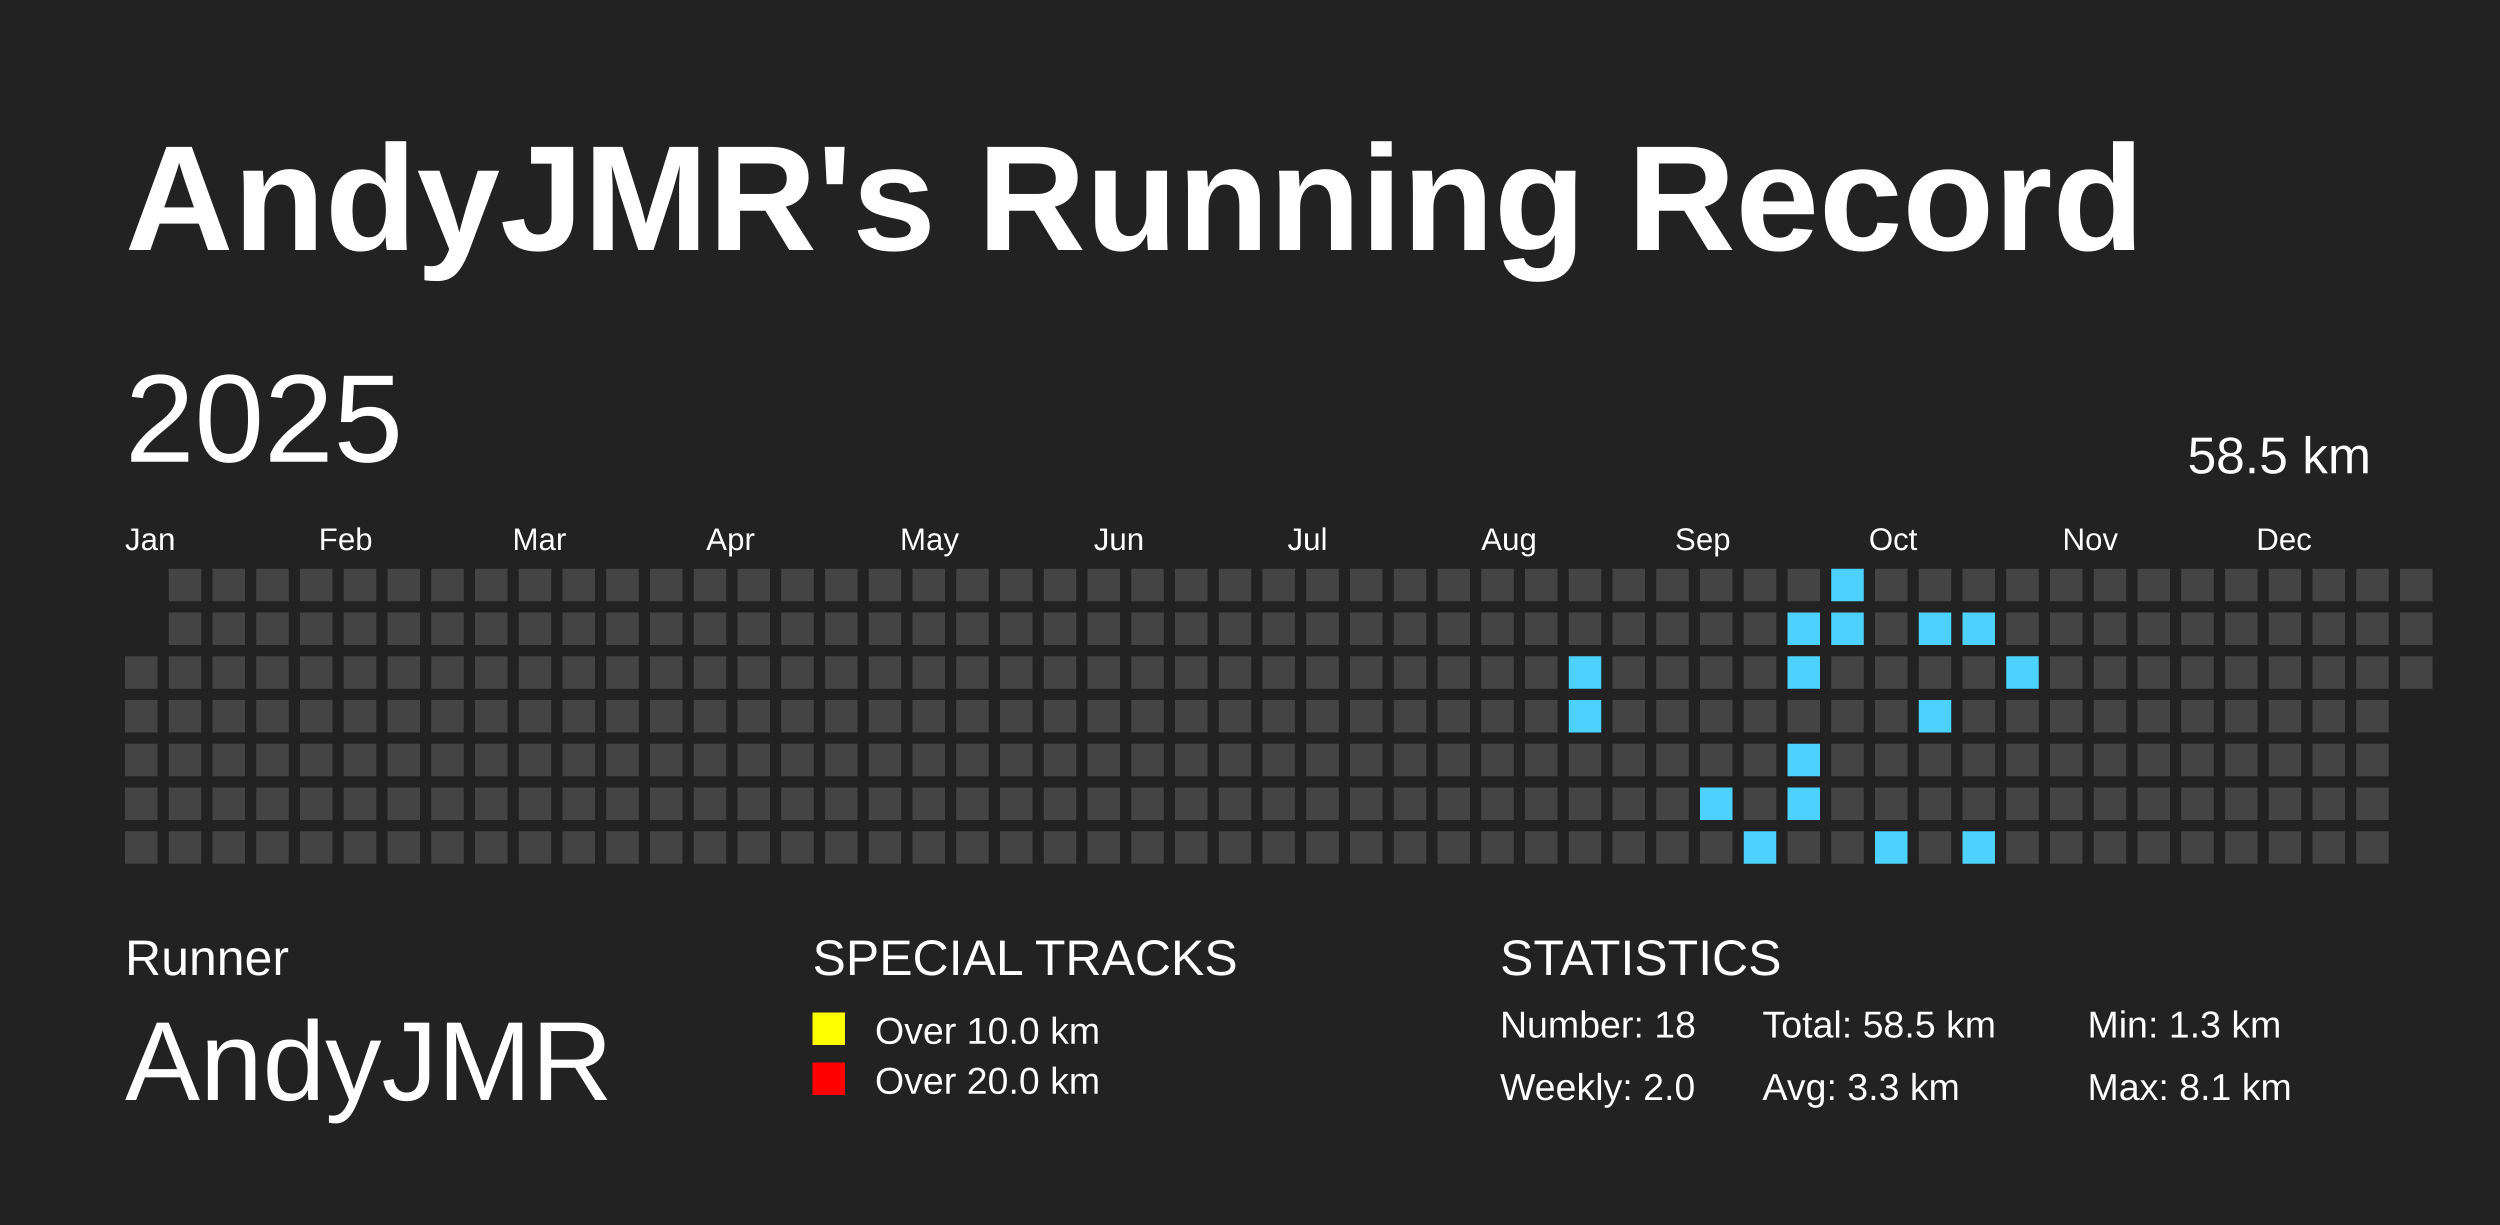
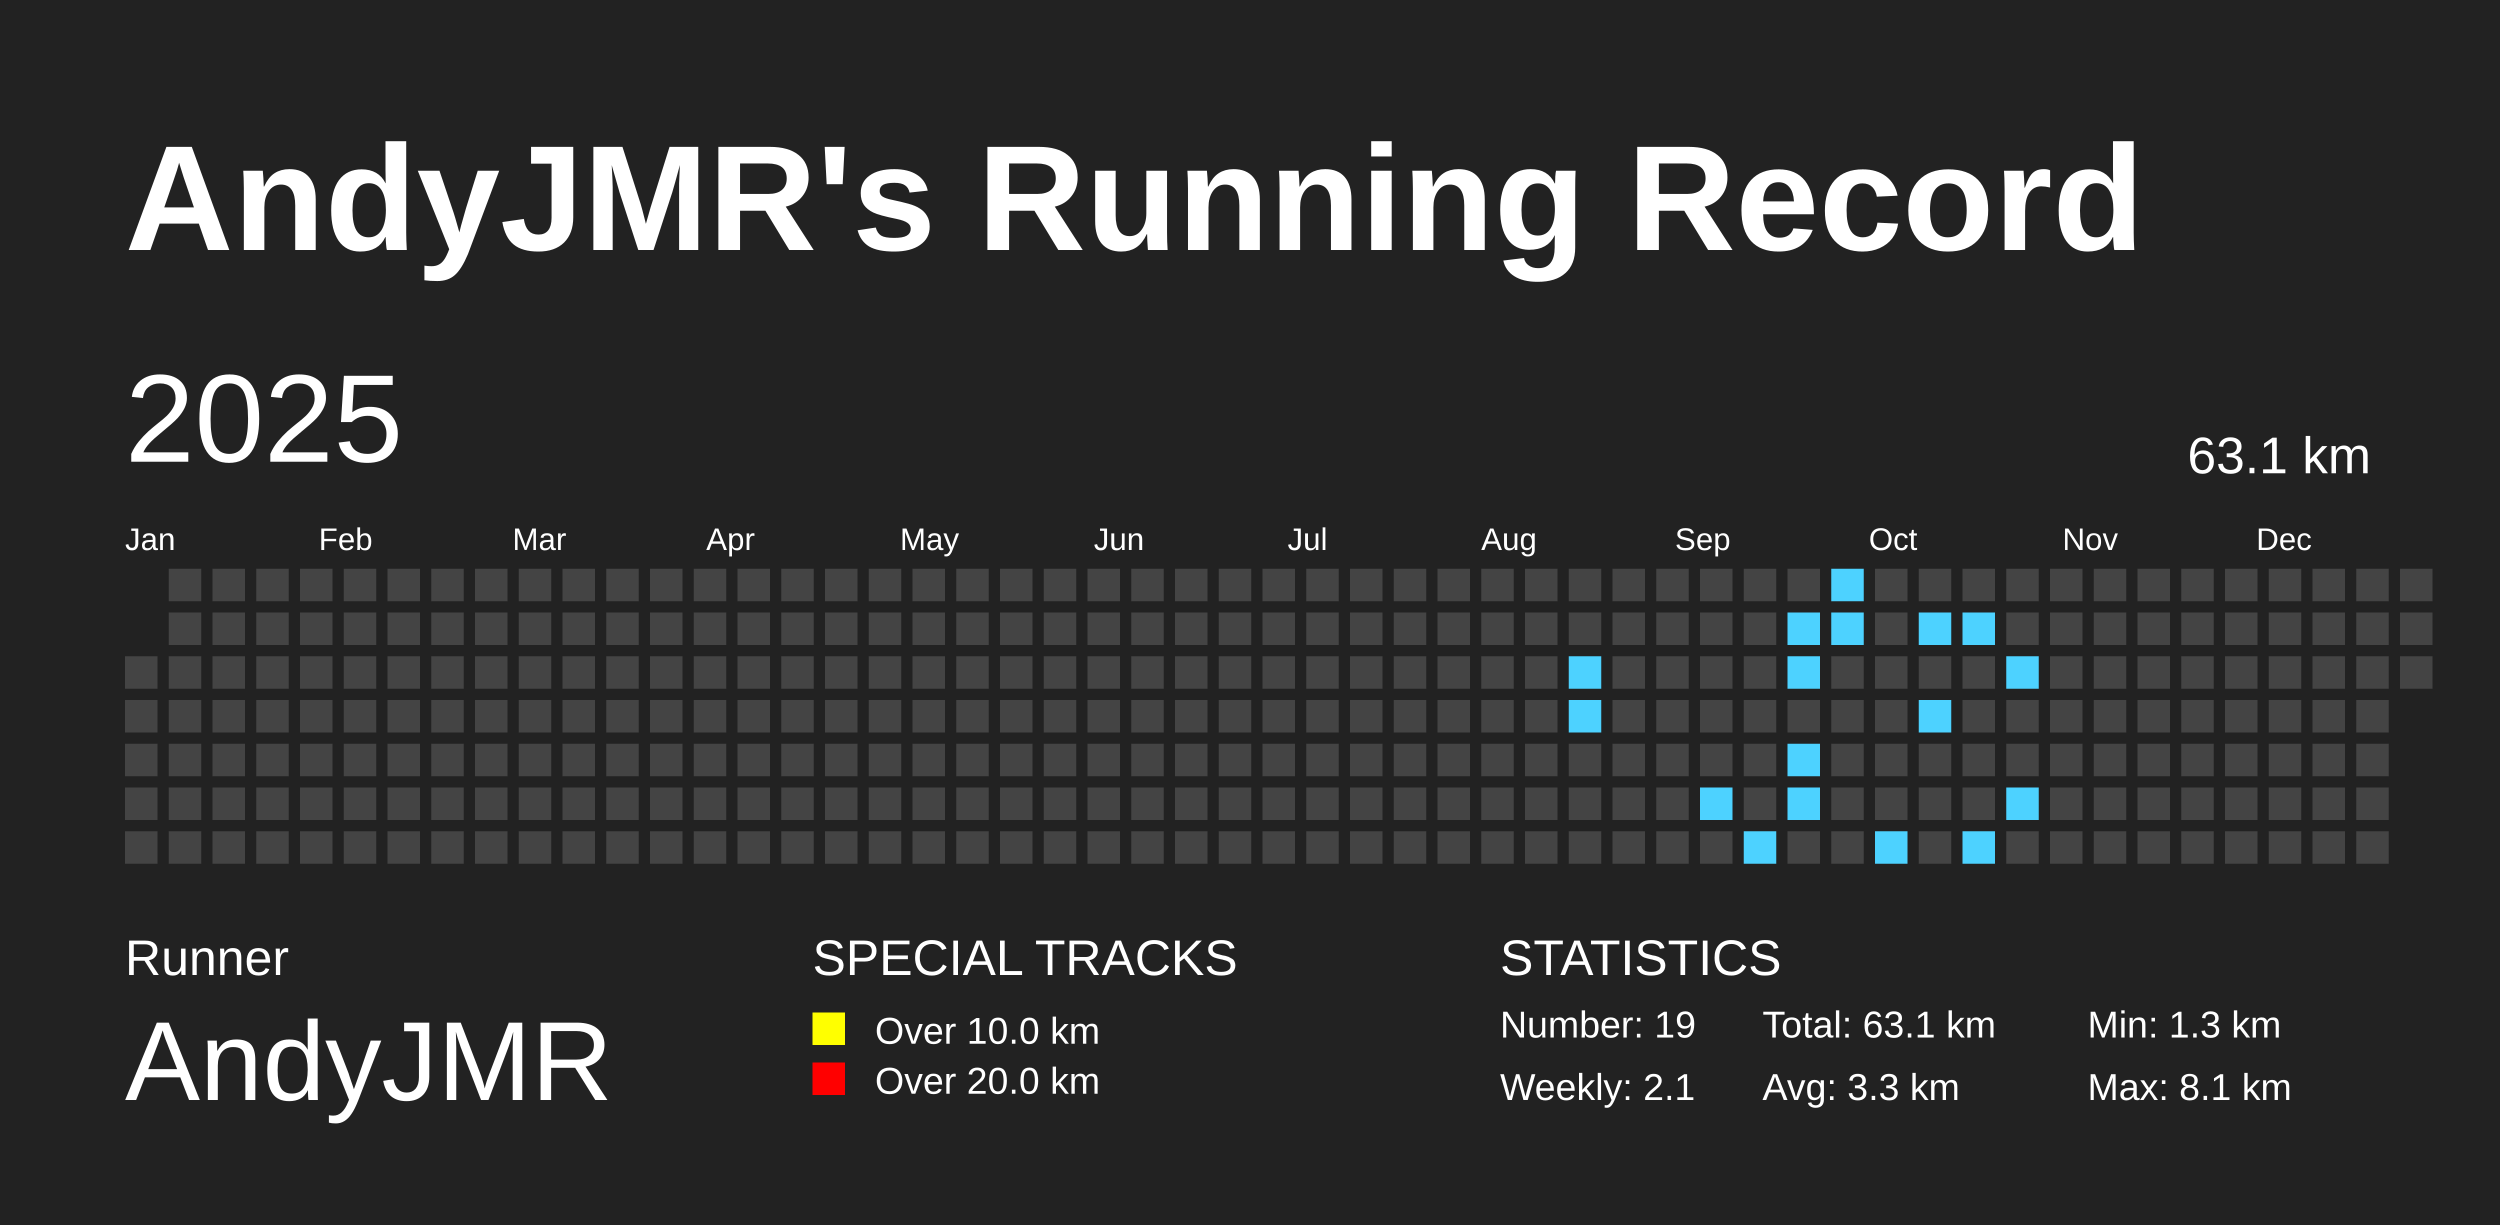
<svg xmlns="http://www.w3.org/2000/svg" baseProfile="full" height="98mm" version="1.1" viewBox="0,0,200,98" width="200mm">
  <defs />
  <rect fill="#222222" height="98" width="200" x="0" y="0" />
  <text fill="#FFFFFF" style="font-size:12px; font-family:Arial; font-weight:bold;" x="10" y="20">AndyJMR's Running Record</text>
  <text fill="#FFFFFF" style="font-size:4px; font-family:Arial" x="10" y="78">Runner</text>
  <text fill="#FFFFFF" style="font-size:9px; font-family:Arial" x="10" y="88">AndyJMR</text>
  <text fill="#FFFFFF" style="font-size:4px; font-family:Arial" x="65" y="78">SPECIAL TRACKS</text>
  <rect fill="yellow" height="2.6" width="2.6" x="65" y="81" />
  <text fill="#FFFFFF" style="font-size:3px; font-family:Arial" x="70" y="83.5">Over 10.0 km</text>
  <rect fill="red" height="2.6" width="2.6" x="65" y="85" />
  <text fill="#FFFFFF" style="font-size:3px; font-family:Arial" x="70" y="87.5">Over 20.0 km</text>
  <text fill="#FFFFFF" style="font-size:4px; font-family:Arial" x="120" y="78">STATISTICS</text>
-   <text fill="#FFFFFF" style="font-size:3px; font-family:Arial" x="120" y="83">Number: 18</text>
-   <text fill="#FFFFFF" style="font-size:3px; font-family:Arial" x="120" y="88">Weekly: 2.0</text>
-   <text fill="#FFFFFF" style="font-size:3px; font-family:Arial" x="141" y="83">Total: 58.5 km</text>
+   <text fill="#FFFFFF" style="font-size:3px; font-family:Arial" x="120" y="83">Number: 19</text>
+   <text fill="#FFFFFF" style="font-size:3px; font-family:Arial" x="120" y="88">Weekly: 2.1</text>
+   <text fill="#FFFFFF" style="font-size:3px; font-family:Arial" x="141" y="83">Total: 63.1 km</text>
  <text fill="#FFFFFF" style="font-size:3px; font-family:Arial" x="141" y="88">Avg: 3.3 km</text>
  <text fill="#FFFFFF" style="font-size:3px; font-family:Arial" x="167" y="83">Min: 1.3 km</text>
  <text fill="#FFFFFF" style="font-size:3px; font-family:Arial" x="167" y="88">Max: 8.1 km</text>
  <text dominant-baseline="hanging" fill="#FFFFFF" style="font-size:10.0px; font-family:Arial;" x="10" y="30">2025</text>
-   <text dominant-baseline="hanging" fill="#FFFFFF" style="font-size:4.125px; font-family:Arial;" x="175" y="35">58.5 km</text>
+   <text dominant-baseline="hanging" fill="#FFFFFF" style="font-size:4.125px; font-family:Arial;" x="175" y="35">63.1 km</text>
  <text fill="#FFFFFF" style="font-size:2.5px; font-family:Arial" x="10.0" y="44">Jan</text>
  <text fill="#FFFFFF" style="font-size:2.5px; font-family:Arial" x="25.5" y="44">Feb</text>
  <text fill="#FFFFFF" style="font-size:2.5px; font-family:Arial" x="41.0" y="44">Mar</text>
  <text fill="#FFFFFF" style="font-size:2.5px; font-family:Arial" x="56.5" y="44">Apr</text>
  <text fill="#FFFFFF" style="font-size:2.5px; font-family:Arial" x="72.0" y="44">May</text>
  <text fill="#FFFFFF" style="font-size:2.5px; font-family:Arial" x="87.5" y="44">Jun</text>
  <text fill="#FFFFFF" style="font-size:2.5px; font-family:Arial" x="103.0" y="44">Jul</text>
  <text fill="#FFFFFF" style="font-size:2.5px; font-family:Arial" x="118.5" y="44">Aug</text>
  <text fill="#FFFFFF" style="font-size:2.5px; font-family:Arial" x="134.0" y="44">Sep</text>
  <text fill="#FFFFFF" style="font-size:2.5px; font-family:Arial" x="149.5" y="44">Oct</text>
  <text fill="#FFFFFF" style="font-size:2.5px; font-family:Arial" x="165.0" y="44">Nov</text>
  <text fill="#FFFFFF" style="font-size:2.5px; font-family:Arial" x="180.5" y="44">Dec</text>
  <rect fill="#444444" height="2.6" width="2.6" x="10.0" y="52.5" />
  <rect fill="#444444" height="2.6" width="2.6" x="10.0" y="56.0" />
  <rect fill="#444444" height="2.6" width="2.6" x="10.0" y="59.5" />
  <rect fill="#444444" height="2.6" width="2.6" x="10.0" y="63.0" />
  <rect fill="#444444" height="2.6" width="2.6" x="10.0" y="66.5" />
  <rect fill="#444444" height="2.6" width="2.6" x="13.5" y="45.5" />
  <rect fill="#444444" height="2.6" width="2.6" x="13.5" y="49.0" />
  <rect fill="#444444" height="2.6" width="2.6" x="13.5" y="52.5" />
  <rect fill="#444444" height="2.6" width="2.6" x="13.5" y="56.0" />
  <rect fill="#444444" height="2.6" width="2.6" x="13.5" y="59.5" />
  <rect fill="#444444" height="2.6" width="2.6" x="13.5" y="63.0" />
  <rect fill="#444444" height="2.6" width="2.6" x="13.5" y="66.5" />
  <rect fill="#444444" height="2.6" width="2.6" x="17.0" y="45.5" />
  <rect fill="#444444" height="2.6" width="2.6" x="17.0" y="49.0" />
  <rect fill="#444444" height="2.6" width="2.6" x="17.0" y="52.5" />
  <rect fill="#444444" height="2.6" width="2.6" x="17.0" y="56.0" />
  <rect fill="#444444" height="2.6" width="2.6" x="17.0" y="59.5" />
  <rect fill="#444444" height="2.6" width="2.6" x="17.0" y="63.0" />
  <rect fill="#444444" height="2.6" width="2.6" x="17.0" y="66.5" />
  <rect fill="#444444" height="2.6" width="2.6" x="20.5" y="45.5" />
  <rect fill="#444444" height="2.6" width="2.6" x="20.5" y="49.0" />
  <rect fill="#444444" height="2.6" width="2.6" x="20.5" y="52.5" />
  <rect fill="#444444" height="2.6" width="2.6" x="20.5" y="56.0" />
  <rect fill="#444444" height="2.6" width="2.6" x="20.5" y="59.5" />
  <rect fill="#444444" height="2.6" width="2.6" x="20.5" y="63.0" />
  <rect fill="#444444" height="2.6" width="2.6" x="20.5" y="66.5" />
  <rect fill="#444444" height="2.6" width="2.6" x="24.0" y="45.5" />
  <rect fill="#444444" height="2.6" width="2.6" x="24.0" y="49.0" />
  <rect fill="#444444" height="2.6" width="2.6" x="24.0" y="52.5" />
  <rect fill="#444444" height="2.6" width="2.6" x="24.0" y="56.0" />
  <rect fill="#444444" height="2.6" width="2.6" x="24.0" y="59.5" />
  <rect fill="#444444" height="2.6" width="2.6" x="24.0" y="63.0" />
  <rect fill="#444444" height="2.6" width="2.6" x="24.0" y="66.5" />
  <rect fill="#444444" height="2.6" width="2.6" x="27.5" y="45.5" />
  <rect fill="#444444" height="2.6" width="2.6" x="27.5" y="49.0" />
  <rect fill="#444444" height="2.6" width="2.6" x="27.5" y="52.5" />
  <rect fill="#444444" height="2.6" width="2.6" x="27.5" y="56.0" />
  <rect fill="#444444" height="2.6" width="2.6" x="27.5" y="59.5" />
  <rect fill="#444444" height="2.6" width="2.6" x="27.5" y="63.0" />
  <rect fill="#444444" height="2.6" width="2.6" x="27.5" y="66.5" />
  <rect fill="#444444" height="2.6" width="2.6" x="31.0" y="45.5" />
  <rect fill="#444444" height="2.6" width="2.6" x="31.0" y="49.0" />
  <rect fill="#444444" height="2.6" width="2.6" x="31.0" y="52.5" />
  <rect fill="#444444" height="2.6" width="2.6" x="31.0" y="56.0" />
  <rect fill="#444444" height="2.6" width="2.6" x="31.0" y="59.5" />
  <rect fill="#444444" height="2.6" width="2.6" x="31.0" y="63.0" />
  <rect fill="#444444" height="2.6" width="2.6" x="31.0" y="66.5" />
  <rect fill="#444444" height="2.6" width="2.6" x="34.5" y="45.5" />
  <rect fill="#444444" height="2.6" width="2.6" x="34.5" y="49.0" />
  <rect fill="#444444" height="2.6" width="2.6" x="34.5" y="52.5" />
  <rect fill="#444444" height="2.6" width="2.6" x="34.5" y="56.0" />
  <rect fill="#444444" height="2.6" width="2.6" x="34.5" y="59.5" />
  <rect fill="#444444" height="2.6" width="2.6" x="34.5" y="63.0" />
  <rect fill="#444444" height="2.6" width="2.6" x="34.5" y="66.5" />
  <rect fill="#444444" height="2.6" width="2.6" x="38.0" y="45.5" />
  <rect fill="#444444" height="2.6" width="2.6" x="38.0" y="49.0" />
  <rect fill="#444444" height="2.6" width="2.6" x="38.0" y="52.5" />
  <rect fill="#444444" height="2.6" width="2.6" x="38.0" y="56.0" />
  <rect fill="#444444" height="2.6" width="2.6" x="38.0" y="59.5" />
  <rect fill="#444444" height="2.6" width="2.6" x="38.0" y="63.0" />
  <rect fill="#444444" height="2.6" width="2.6" x="38.0" y="66.5" />
  <rect fill="#444444" height="2.6" width="2.6" x="41.5" y="45.5" />
  <rect fill="#444444" height="2.6" width="2.6" x="41.5" y="49.0" />
  <rect fill="#444444" height="2.6" width="2.6" x="41.5" y="52.5" />
  <rect fill="#444444" height="2.6" width="2.6" x="41.5" y="56.0" />
  <rect fill="#444444" height="2.6" width="2.6" x="41.5" y="59.5" />
  <rect fill="#444444" height="2.6" width="2.6" x="41.5" y="63.0" />
  <rect fill="#444444" height="2.6" width="2.6" x="41.5" y="66.5" />
  <rect fill="#444444" height="2.6" width="2.6" x="45.0" y="45.5" />
  <rect fill="#444444" height="2.6" width="2.6" x="45.0" y="49.0" />
  <rect fill="#444444" height="2.6" width="2.6" x="45.0" y="52.5" />
  <rect fill="#444444" height="2.6" width="2.6" x="45.0" y="56.0" />
  <rect fill="#444444" height="2.6" width="2.6" x="45.0" y="59.5" />
  <rect fill="#444444" height="2.6" width="2.6" x="45.0" y="63.0" />
  <rect fill="#444444" height="2.6" width="2.6" x="45.0" y="66.5" />
  <rect fill="#444444" height="2.6" width="2.6" x="48.5" y="45.5" />
  <rect fill="#444444" height="2.6" width="2.6" x="48.5" y="49.0" />
  <rect fill="#444444" height="2.6" width="2.6" x="48.5" y="52.5" />
  <rect fill="#444444" height="2.6" width="2.6" x="48.5" y="56.0" />
  <rect fill="#444444" height="2.6" width="2.6" x="48.5" y="59.5" />
  <rect fill="#444444" height="2.6" width="2.6" x="48.5" y="63.0" />
  <rect fill="#444444" height="2.6" width="2.6" x="48.5" y="66.5" />
  <rect fill="#444444" height="2.6" width="2.6" x="52.0" y="45.5" />
  <rect fill="#444444" height="2.6" width="2.6" x="52.0" y="49.0" />
  <rect fill="#444444" height="2.6" width="2.6" x="52.0" y="52.5" />
  <rect fill="#444444" height="2.6" width="2.6" x="52.0" y="56.0" />
  <rect fill="#444444" height="2.6" width="2.6" x="52.0" y="59.5" />
  <rect fill="#444444" height="2.6" width="2.6" x="52.0" y="63.0" />
  <rect fill="#444444" height="2.6" width="2.6" x="52.0" y="66.5" />
  <rect fill="#444444" height="2.6" width="2.6" x="55.5" y="45.5" />
  <rect fill="#444444" height="2.6" width="2.6" x="55.5" y="49.0" />
  <rect fill="#444444" height="2.6" width="2.6" x="55.5" y="52.5" />
  <rect fill="#444444" height="2.6" width="2.6" x="55.5" y="56.0" />
  <rect fill="#444444" height="2.6" width="2.6" x="55.5" y="59.5" />
  <rect fill="#444444" height="2.6" width="2.6" x="55.5" y="63.0" />
  <rect fill="#444444" height="2.6" width="2.6" x="55.5" y="66.5" />
  <rect fill="#444444" height="2.6" width="2.6" x="59.0" y="45.5" />
  <rect fill="#444444" height="2.6" width="2.6" x="59.0" y="49.0" />
  <rect fill="#444444" height="2.6" width="2.6" x="59.0" y="52.5" />
  <rect fill="#444444" height="2.6" width="2.6" x="59.0" y="56.0" />
  <rect fill="#444444" height="2.6" width="2.6" x="59.0" y="59.5" />
  <rect fill="#444444" height="2.6" width="2.6" x="59.0" y="63.0" />
  <rect fill="#444444" height="2.6" width="2.6" x="59.0" y="66.5" />
  <rect fill="#444444" height="2.6" width="2.6" x="62.5" y="45.5" />
  <rect fill="#444444" height="2.6" width="2.6" x="62.5" y="49.0" />
  <rect fill="#444444" height="2.6" width="2.6" x="62.5" y="52.5" />
  <rect fill="#444444" height="2.6" width="2.6" x="62.5" y="56.0" />
  <rect fill="#444444" height="2.6" width="2.6" x="62.5" y="59.5" />
  <rect fill="#444444" height="2.6" width="2.6" x="62.5" y="63.0" />
  <rect fill="#444444" height="2.6" width="2.6" x="62.5" y="66.5" />
  <rect fill="#444444" height="2.6" width="2.6" x="66.0" y="45.5" />
  <rect fill="#444444" height="2.6" width="2.6" x="66.0" y="49.0" />
  <rect fill="#444444" height="2.6" width="2.6" x="66.0" y="52.5" />
  <rect fill="#444444" height="2.6" width="2.6" x="66.0" y="56.0" />
  <rect fill="#444444" height="2.6" width="2.6" x="66.0" y="59.5" />
  <rect fill="#444444" height="2.6" width="2.6" x="66.0" y="63.0" />
  <rect fill="#444444" height="2.6" width="2.6" x="66.0" y="66.5" />
  <rect fill="#444444" height="2.6" width="2.6" x="69.5" y="45.5" />
  <rect fill="#444444" height="2.6" width="2.6" x="69.5" y="49.0" />
  <rect fill="#444444" height="2.6" width="2.6" x="69.5" y="52.5" />
  <rect fill="#444444" height="2.6" width="2.6" x="69.5" y="56.0" />
  <rect fill="#444444" height="2.6" width="2.6" x="69.5" y="59.5" />
  <rect fill="#444444" height="2.6" width="2.6" x="69.5" y="63.0" />
  <rect fill="#444444" height="2.6" width="2.6" x="69.5" y="66.5" />
  <rect fill="#444444" height="2.6" width="2.6" x="73.0" y="45.5" />
  <rect fill="#444444" height="2.6" width="2.6" x="73.0" y="49.0" />
  <rect fill="#444444" height="2.6" width="2.6" x="73.0" y="52.5" />
  <rect fill="#444444" height="2.6" width="2.6" x="73.0" y="56.0" />
  <rect fill="#444444" height="2.6" width="2.6" x="73.0" y="59.5" />
  <rect fill="#444444" height="2.6" width="2.6" x="73.0" y="63.0" />
  <rect fill="#444444" height="2.6" width="2.6" x="73.0" y="66.5" />
  <rect fill="#444444" height="2.6" width="2.6" x="76.5" y="45.5" />
  <rect fill="#444444" height="2.6" width="2.6" x="76.5" y="49.0" />
  <rect fill="#444444" height="2.6" width="2.6" x="76.5" y="52.5" />
  <rect fill="#444444" height="2.6" width="2.6" x="76.5" y="56.0" />
  <rect fill="#444444" height="2.6" width="2.6" x="76.5" y="59.5" />
  <rect fill="#444444" height="2.6" width="2.6" x="76.5" y="63.0" />
  <rect fill="#444444" height="2.6" width="2.6" x="76.5" y="66.5" />
  <rect fill="#444444" height="2.6" width="2.6" x="80.0" y="45.5" />
  <rect fill="#444444" height="2.6" width="2.6" x="80.0" y="49.0" />
  <rect fill="#444444" height="2.6" width="2.6" x="80.0" y="52.5" />
  <rect fill="#444444" height="2.6" width="2.6" x="80.0" y="56.0" />
  <rect fill="#444444" height="2.6" width="2.6" x="80.0" y="59.5" />
  <rect fill="#444444" height="2.6" width="2.6" x="80.0" y="63.0" />
  <rect fill="#444444" height="2.6" width="2.6" x="80.0" y="66.5" />
  <rect fill="#444444" height="2.6" width="2.6" x="83.5" y="45.5" />
  <rect fill="#444444" height="2.6" width="2.6" x="83.5" y="49.0" />
  <rect fill="#444444" height="2.6" width="2.6" x="83.5" y="52.5" />
  <rect fill="#444444" height="2.6" width="2.6" x="83.5" y="56.0" />
  <rect fill="#444444" height="2.6" width="2.6" x="83.5" y="59.5" />
  <rect fill="#444444" height="2.6" width="2.6" x="83.5" y="63.0" />
  <rect fill="#444444" height="2.6" width="2.6" x="83.5" y="66.5" />
  <rect fill="#444444" height="2.6" width="2.6" x="87.0" y="45.5" />
  <rect fill="#444444" height="2.6" width="2.6" x="87.0" y="49.0" />
  <rect fill="#444444" height="2.6" width="2.6" x="87.0" y="52.5" />
  <rect fill="#444444" height="2.6" width="2.6" x="87.0" y="56.0" />
  <rect fill="#444444" height="2.6" width="2.6" x="87.0" y="59.5" />
  <rect fill="#444444" height="2.6" width="2.6" x="87.0" y="63.0" />
  <rect fill="#444444" height="2.6" width="2.6" x="87.0" y="66.5" />
  <rect fill="#444444" height="2.6" width="2.6" x="90.5" y="45.5" />
  <rect fill="#444444" height="2.6" width="2.6" x="90.5" y="49.0" />
  <rect fill="#444444" height="2.6" width="2.6" x="90.5" y="52.5" />
  <rect fill="#444444" height="2.6" width="2.6" x="90.5" y="56.0" />
  <rect fill="#444444" height="2.6" width="2.6" x="90.5" y="59.5" />
  <rect fill="#444444" height="2.6" width="2.6" x="90.5" y="63.0" />
  <rect fill="#444444" height="2.6" width="2.6" x="90.5" y="66.5" />
  <rect fill="#444444" height="2.6" width="2.6" x="94.0" y="45.5" />
  <rect fill="#444444" height="2.6" width="2.6" x="94.0" y="49.0" />
  <rect fill="#444444" height="2.6" width="2.6" x="94.0" y="52.5" />
  <rect fill="#444444" height="2.6" width="2.6" x="94.0" y="56.0" />
  <rect fill="#444444" height="2.6" width="2.6" x="94.0" y="59.5" />
  <rect fill="#444444" height="2.6" width="2.6" x="94.0" y="63.0" />
  <rect fill="#444444" height="2.6" width="2.6" x="94.0" y="66.5" />
  <rect fill="#444444" height="2.6" width="2.6" x="97.5" y="45.5" />
  <rect fill="#444444" height="2.6" width="2.6" x="97.5" y="49.0" />
  <rect fill="#444444" height="2.6" width="2.6" x="97.5" y="52.5" />
  <rect fill="#444444" height="2.6" width="2.6" x="97.5" y="56.0" />
  <rect fill="#444444" height="2.6" width="2.6" x="97.5" y="59.5" />
  <rect fill="#444444" height="2.6" width="2.6" x="97.5" y="63.0" />
  <rect fill="#444444" height="2.6" width="2.6" x="97.5" y="66.5" />
  <rect fill="#444444" height="2.6" width="2.6" x="101.0" y="45.5" />
  <rect fill="#444444" height="2.6" width="2.6" x="101.0" y="49.0" />
  <rect fill="#444444" height="2.6" width="2.6" x="101.0" y="52.5" />
  <rect fill="#444444" height="2.6" width="2.6" x="101.0" y="56.0" />
  <rect fill="#444444" height="2.6" width="2.6" x="101.0" y="59.5" />
  <rect fill="#444444" height="2.6" width="2.6" x="101.0" y="63.0" />
  <rect fill="#444444" height="2.6" width="2.6" x="101.0" y="66.5" />
  <rect fill="#444444" height="2.6" width="2.6" x="104.5" y="45.5" />
  <rect fill="#444444" height="2.6" width="2.6" x="104.5" y="49.0" />
  <rect fill="#444444" height="2.6" width="2.6" x="104.5" y="52.5" />
  <rect fill="#444444" height="2.6" width="2.6" x="104.5" y="56.0" />
  <rect fill="#444444" height="2.6" width="2.6" x="104.5" y="59.5" />
  <rect fill="#444444" height="2.6" width="2.6" x="104.5" y="63.0" />
  <rect fill="#444444" height="2.6" width="2.6" x="104.5" y="66.5" />
  <rect fill="#444444" height="2.6" width="2.6" x="108.0" y="45.5" />
  <rect fill="#444444" height="2.6" width="2.6" x="108.0" y="49.0" />
  <rect fill="#444444" height="2.6" width="2.6" x="108.0" y="52.5" />
  <rect fill="#444444" height="2.6" width="2.6" x="108.0" y="56.0" />
  <rect fill="#444444" height="2.6" width="2.6" x="108.0" y="59.5" />
  <rect fill="#444444" height="2.6" width="2.6" x="108.0" y="63.0" />
  <rect fill="#444444" height="2.6" width="2.6" x="108.0" y="66.5" />
  <rect fill="#444444" height="2.6" width="2.6" x="111.5" y="45.5" />
  <rect fill="#444444" height="2.6" width="2.6" x="111.5" y="49.0" />
  <rect fill="#444444" height="2.6" width="2.6" x="111.5" y="52.5" />
  <rect fill="#444444" height="2.6" width="2.6" x="111.5" y="56.0" />
  <rect fill="#444444" height="2.6" width="2.6" x="111.5" y="59.5" />
  <rect fill="#444444" height="2.6" width="2.6" x="111.5" y="63.0" />
  <rect fill="#444444" height="2.6" width="2.6" x="111.5" y="66.5" />
  <rect fill="#444444" height="2.6" width="2.6" x="115.0" y="45.5" />
  <rect fill="#444444" height="2.6" width="2.6" x="115.0" y="49.0" />
  <rect fill="#444444" height="2.6" width="2.6" x="115.0" y="52.5" />
  <rect fill="#444444" height="2.6" width="2.6" x="115.0" y="56.0" />
  <rect fill="#444444" height="2.6" width="2.6" x="115.0" y="59.5" />
  <rect fill="#444444" height="2.6" width="2.6" x="115.0" y="63.0" />
  <rect fill="#444444" height="2.6" width="2.6" x="115.0" y="66.5" />
  <rect fill="#444444" height="2.6" width="2.6" x="118.5" y="45.5" />
  <rect fill="#444444" height="2.6" width="2.6" x="118.5" y="49.0" />
  <rect fill="#444444" height="2.6" width="2.6" x="118.5" y="52.5" />
  <rect fill="#444444" height="2.6" width="2.6" x="118.5" y="56.0" />
  <rect fill="#444444" height="2.6" width="2.6" x="118.5" y="59.5" />
  <rect fill="#444444" height="2.6" width="2.6" x="118.5" y="63.0" />
  <rect fill="#444444" height="2.6" width="2.6" x="118.5" y="66.5" />
  <rect fill="#444444" height="2.6" width="2.6" x="122.0" y="45.5" />
  <rect fill="#444444" height="2.6" width="2.6" x="122.0" y="49.0" />
  <rect fill="#444444" height="2.6" width="2.6" x="122.0" y="52.5" />
  <rect fill="#444444" height="2.6" width="2.6" x="122.0" y="56.0" />
  <rect fill="#444444" height="2.6" width="2.6" x="122.0" y="59.5" />
  <rect fill="#444444" height="2.6" width="2.6" x="122.0" y="63.0" />
  <rect fill="#444444" height="2.6" width="2.6" x="122.0" y="66.5" />
  <rect fill="#444444" height="2.6" width="2.6" x="125.5" y="45.5" />
  <rect fill="#444444" height="2.6" width="2.6" x="125.5" y="49.0" />
  <rect fill="#4DD2FF" height="2.6" width="2.6" x="125.5" y="52.5" />
  <rect fill="#4DD2FF" height="2.6" width="2.6" x="125.5" y="56.0" />
  <rect fill="#444444" height="2.6" width="2.6" x="125.5" y="59.5" />
  <rect fill="#444444" height="2.6" width="2.6" x="125.5" y="63.0" />
  <rect fill="#444444" height="2.6" width="2.6" x="125.5" y="66.5" />
  <rect fill="#444444" height="2.6" width="2.6" x="129.0" y="45.5" />
  <rect fill="#444444" height="2.6" width="2.6" x="129.0" y="49.0" />
  <rect fill="#444444" height="2.6" width="2.6" x="129.0" y="52.5" />
  <rect fill="#444444" height="2.6" width="2.6" x="129.0" y="56.0" />
  <rect fill="#444444" height="2.6" width="2.6" x="129.0" y="59.5" />
  <rect fill="#444444" height="2.6" width="2.6" x="129.0" y="63.0" />
  <rect fill="#444444" height="2.6" width="2.6" x="129.0" y="66.5" />
  <rect fill="#444444" height="2.6" width="2.6" x="132.5" y="45.5" />
  <rect fill="#444444" height="2.6" width="2.6" x="132.5" y="49.0" />
  <rect fill="#444444" height="2.6" width="2.6" x="132.5" y="52.5" />
  <rect fill="#444444" height="2.6" width="2.6" x="132.5" y="56.0" />
  <rect fill="#444444" height="2.6" width="2.6" x="132.5" y="59.5" />
  <rect fill="#444444" height="2.6" width="2.6" x="132.5" y="63.0" />
  <rect fill="#444444" height="2.6" width="2.6" x="132.5" y="66.5" />
  <rect fill="#444444" height="2.6" width="2.6" x="136.0" y="45.5" />
  <rect fill="#444444" height="2.6" width="2.6" x="136.0" y="49.0" />
  <rect fill="#444444" height="2.6" width="2.6" x="136.0" y="52.5" />
  <rect fill="#444444" height="2.6" width="2.6" x="136.0" y="56.0" />
  <rect fill="#444444" height="2.6" width="2.6" x="136.0" y="59.5" />
  <rect fill="#4DD2FF" height="2.6" width="2.6" x="136.0" y="63.0" />
  <rect fill="#444444" height="2.6" width="2.6" x="136.0" y="66.5" />
  <rect fill="#444444" height="2.6" width="2.6" x="139.5" y="45.5" />
  <rect fill="#444444" height="2.6" width="2.6" x="139.5" y="49.0" />
  <rect fill="#444444" height="2.6" width="2.6" x="139.5" y="52.5" />
  <rect fill="#444444" height="2.6" width="2.6" x="139.5" y="56.0" />
  <rect fill="#444444" height="2.6" width="2.6" x="139.5" y="59.5" />
  <rect fill="#444444" height="2.6" width="2.6" x="139.5" y="63.0" />
  <rect fill="#4DD2FF" height="2.6" width="2.6" x="139.5" y="66.5" />
  <rect fill="#444444" height="2.6" width="2.6" x="143.0" y="45.5" />
  <rect fill="#4DD2FF" height="2.6" width="2.6" x="143.0" y="49.0" />
  <rect fill="#4DD2FF" height="2.6" width="2.6" x="143.0" y="52.5" />
  <rect fill="#444444" height="2.6" width="2.6" x="143.0" y="56.0" />
  <rect fill="#4DD2FF" height="2.6" width="2.6" x="143.0" y="59.5" />
  <rect fill="#4DD2FF" height="2.6" width="2.6" x="143.0" y="63.0" />
  <rect fill="#444444" height="2.6" width="2.6" x="143.0" y="66.5" />
  <rect fill="#4DD2FF" height="2.6" width="2.6" x="146.5" y="45.5" />
  <rect fill="#4DD2FF" height="2.6" width="2.6" x="146.5" y="49.0" />
  <rect fill="#444444" height="2.6" width="2.6" x="146.5" y="52.5" />
  <rect fill="#444444" height="2.6" width="2.6" x="146.5" y="56.0" />
  <rect fill="#444444" height="2.6" width="2.6" x="146.5" y="59.5" />
  <rect fill="#444444" height="2.6" width="2.6" x="146.5" y="63.0" />
  <rect fill="#444444" height="2.6" width="2.6" x="146.5" y="66.5" />
  <rect fill="#444444" height="2.6" width="2.6" x="150.0" y="45.5" />
  <rect fill="#444444" height="2.6" width="2.6" x="150.0" y="49.0" />
  <rect fill="#444444" height="2.6" width="2.6" x="150.0" y="52.5" />
  <rect fill="#444444" height="2.6" width="2.6" x="150.0" y="56.0" />
  <rect fill="#444444" height="2.6" width="2.6" x="150.0" y="59.5" />
  <rect fill="#444444" height="2.6" width="2.6" x="150.0" y="63.0" />
  <rect fill="#4DD2FF" height="2.6" width="2.6" x="150.0" y="66.5" />
  <rect fill="#444444" height="2.6" width="2.6" x="153.5" y="45.5" />
  <rect fill="#4DD2FF" height="2.6" width="2.6" x="153.5" y="49.0" />
  <rect fill="#444444" height="2.6" width="2.6" x="153.5" y="52.5" />
  <rect fill="#4DD2FF" height="2.6" width="2.6" x="153.5" y="56.0" />
  <rect fill="#444444" height="2.6" width="2.6" x="153.5" y="59.5" />
  <rect fill="#444444" height="2.6" width="2.6" x="153.5" y="63.0" />
  <rect fill="#444444" height="2.6" width="2.6" x="153.5" y="66.5" />
  <rect fill="#444444" height="2.6" width="2.6" x="157.0" y="45.5" />
  <rect fill="#4DD2FF" height="2.6" width="2.6" x="157.0" y="49.0" />
  <rect fill="#444444" height="2.6" width="2.6" x="157.0" y="52.5" />
  <rect fill="#444444" height="2.6" width="2.6" x="157.0" y="56.0" />
  <rect fill="#444444" height="2.6" width="2.6" x="157.0" y="59.5" />
  <rect fill="#444444" height="2.6" width="2.6" x="157.0" y="63.0" />
  <rect fill="#4DD2FF" height="2.6" width="2.6" x="157.0" y="66.5" />
  <rect fill="#444444" height="2.6" width="2.6" x="160.5" y="45.5" />
  <rect fill="#444444" height="2.6" width="2.6" x="160.5" y="49.0" />
  <rect fill="#4DD2FF" height="2.6" width="2.6" x="160.5" y="52.5" />
  <rect fill="#444444" height="2.6" width="2.6" x="160.5" y="56.0" />
  <rect fill="#444444" height="2.6" width="2.6" x="160.5" y="59.5" />
-   <rect fill="#444444" height="2.6" width="2.6" x="160.5" y="63.0" />
+   <rect fill="#4DD2FF" height="2.6" width="2.6" x="160.5" y="63.0" />
  <rect fill="#444444" height="2.6" width="2.6" x="160.5" y="66.5" />
  <rect fill="#444444" height="2.6" width="2.6" x="164.0" y="45.5" />
  <rect fill="#444444" height="2.6" width="2.6" x="164.0" y="49.0" />
  <rect fill="#444444" height="2.6" width="2.6" x="164.0" y="52.5" />
  <rect fill="#444444" height="2.6" width="2.6" x="164.0" y="56.0" />
  <rect fill="#444444" height="2.6" width="2.6" x="164.0" y="59.5" />
  <rect fill="#444444" height="2.6" width="2.6" x="164.0" y="63.0" />
  <rect fill="#444444" height="2.6" width="2.6" x="164.0" y="66.5" />
  <rect fill="#444444" height="2.6" width="2.6" x="167.5" y="45.5" />
  <rect fill="#444444" height="2.6" width="2.6" x="167.5" y="49.0" />
  <rect fill="#444444" height="2.6" width="2.6" x="167.5" y="52.5" />
  <rect fill="#444444" height="2.6" width="2.6" x="167.5" y="56.0" />
  <rect fill="#444444" height="2.6" width="2.6" x="167.5" y="59.5" />
  <rect fill="#444444" height="2.6" width="2.6" x="167.5" y="63.0" />
  <rect fill="#444444" height="2.6" width="2.6" x="167.5" y="66.5" />
  <rect fill="#444444" height="2.6" width="2.6" x="171.0" y="45.5" />
  <rect fill="#444444" height="2.6" width="2.6" x="171.0" y="49.0" />
  <rect fill="#444444" height="2.6" width="2.6" x="171.0" y="52.5" />
  <rect fill="#444444" height="2.6" width="2.6" x="171.0" y="56.0" />
  <rect fill="#444444" height="2.6" width="2.6" x="171.0" y="59.5" />
  <rect fill="#444444" height="2.6" width="2.6" x="171.0" y="63.0" />
  <rect fill="#444444" height="2.6" width="2.6" x="171.0" y="66.5" />
  <rect fill="#444444" height="2.6" width="2.6" x="174.5" y="45.5" />
  <rect fill="#444444" height="2.6" width="2.6" x="174.5" y="49.0" />
  <rect fill="#444444" height="2.6" width="2.6" x="174.5" y="52.5" />
  <rect fill="#444444" height="2.6" width="2.6" x="174.5" y="56.0" />
  <rect fill="#444444" height="2.6" width="2.6" x="174.5" y="59.5" />
  <rect fill="#444444" height="2.6" width="2.6" x="174.5" y="63.0" />
  <rect fill="#444444" height="2.6" width="2.6" x="174.5" y="66.5" />
  <rect fill="#444444" height="2.6" width="2.6" x="178.0" y="45.5" />
  <rect fill="#444444" height="2.6" width="2.6" x="178.0" y="49.0" />
  <rect fill="#444444" height="2.6" width="2.6" x="178.0" y="52.5" />
  <rect fill="#444444" height="2.6" width="2.6" x="178.0" y="56.0" />
  <rect fill="#444444" height="2.6" width="2.6" x="178.0" y="59.5" />
  <rect fill="#444444" height="2.6" width="2.6" x="178.0" y="63.0" />
  <rect fill="#444444" height="2.6" width="2.6" x="178.0" y="66.5" />
  <rect fill="#444444" height="2.6" width="2.6" x="181.5" y="45.5" />
  <rect fill="#444444" height="2.6" width="2.6" x="181.5" y="49.0" />
  <rect fill="#444444" height="2.6" width="2.6" x="181.5" y="52.5" />
  <rect fill="#444444" height="2.6" width="2.6" x="181.5" y="56.0" />
  <rect fill="#444444" height="2.6" width="2.6" x="181.5" y="59.5" />
  <rect fill="#444444" height="2.6" width="2.6" x="181.5" y="63.0" />
  <rect fill="#444444" height="2.6" width="2.6" x="181.5" y="66.5" />
  <rect fill="#444444" height="2.6" width="2.6" x="185.0" y="45.5" />
  <rect fill="#444444" height="2.6" width="2.6" x="185.0" y="49.0" />
  <rect fill="#444444" height="2.6" width="2.6" x="185.0" y="52.5" />
  <rect fill="#444444" height="2.6" width="2.6" x="185.0" y="56.0" />
  <rect fill="#444444" height="2.6" width="2.6" x="185.0" y="59.5" />
  <rect fill="#444444" height="2.6" width="2.6" x="185.0" y="63.0" />
  <rect fill="#444444" height="2.6" width="2.6" x="185.0" y="66.5" />
  <rect fill="#444444" height="2.6" width="2.6" x="188.5" y="45.5" />
  <rect fill="#444444" height="2.6" width="2.6" x="188.5" y="49.0" />
  <rect fill="#444444" height="2.6" width="2.6" x="188.5" y="52.5" />
  <rect fill="#444444" height="2.6" width="2.6" x="188.5" y="56.0" />
  <rect fill="#444444" height="2.6" width="2.6" x="188.5" y="59.5" />
  <rect fill="#444444" height="2.6" width="2.6" x="188.5" y="63.0" />
  <rect fill="#444444" height="2.6" width="2.6" x="188.5" y="66.5" />
  <rect fill="#444444" height="2.6" width="2.6" x="192.0" y="45.5" />
  <rect fill="#444444" height="2.6" width="2.6" x="192.0" y="49.0" />
  <rect fill="#444444" height="2.6" width="2.6" x="192.0" y="52.5" />
</svg>
